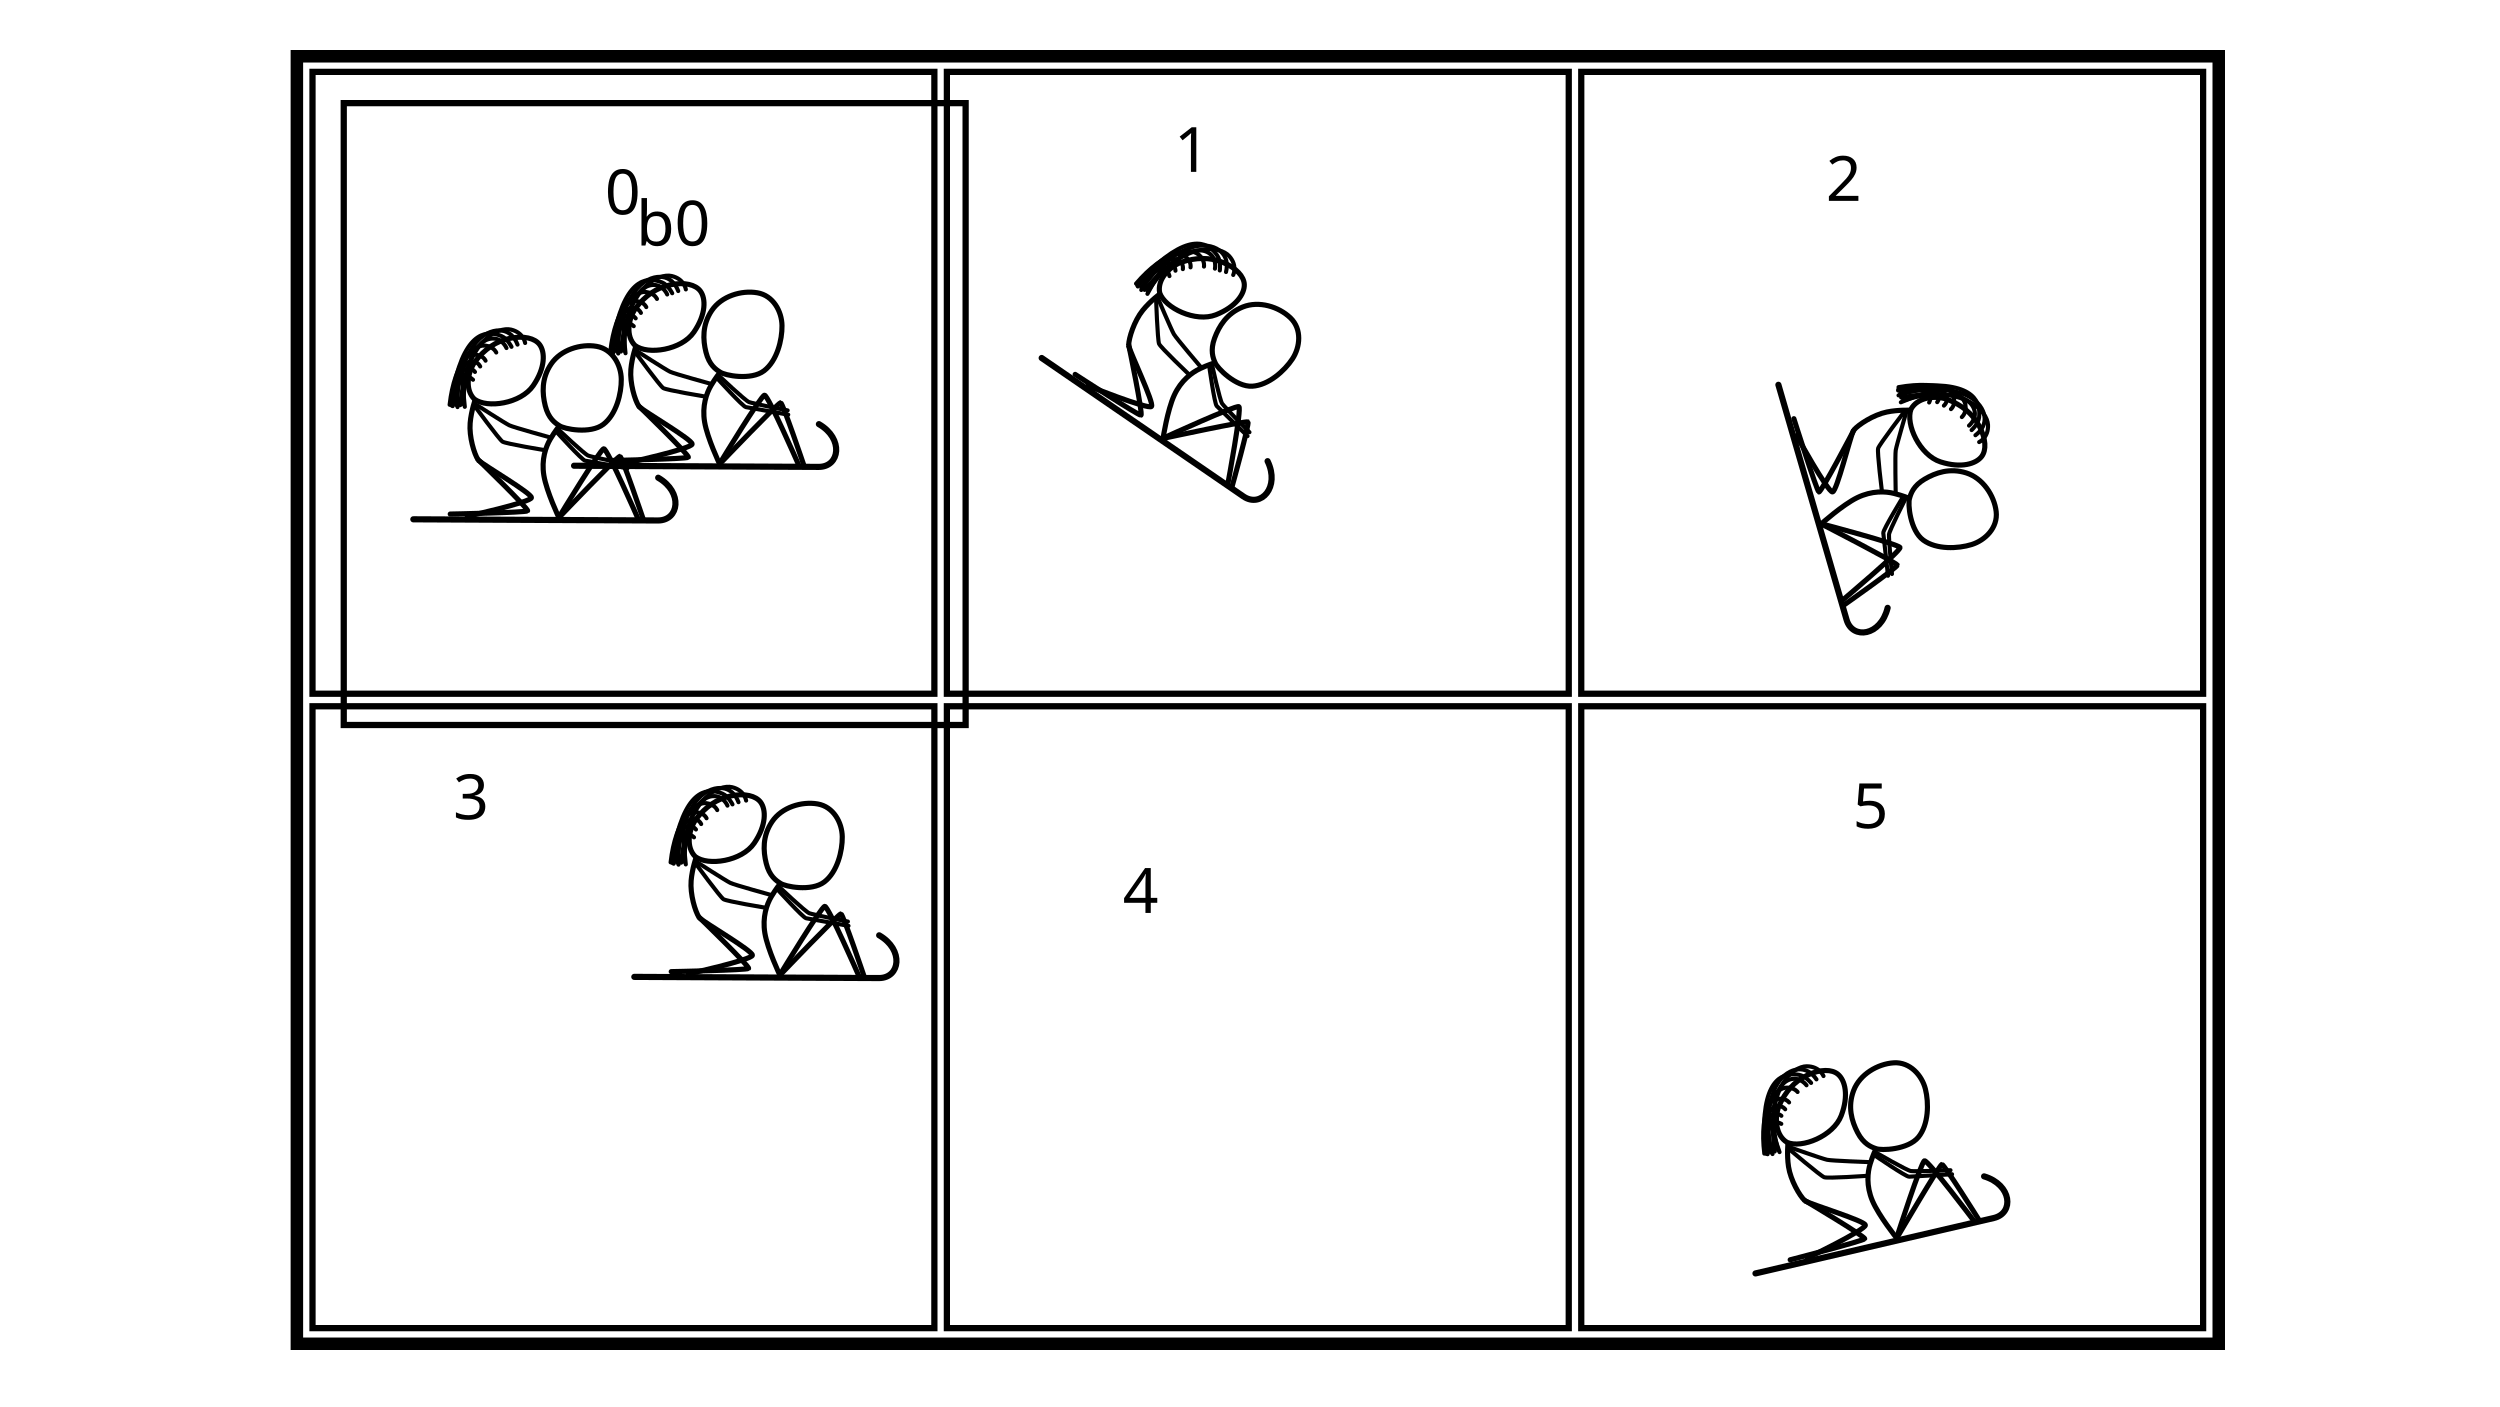
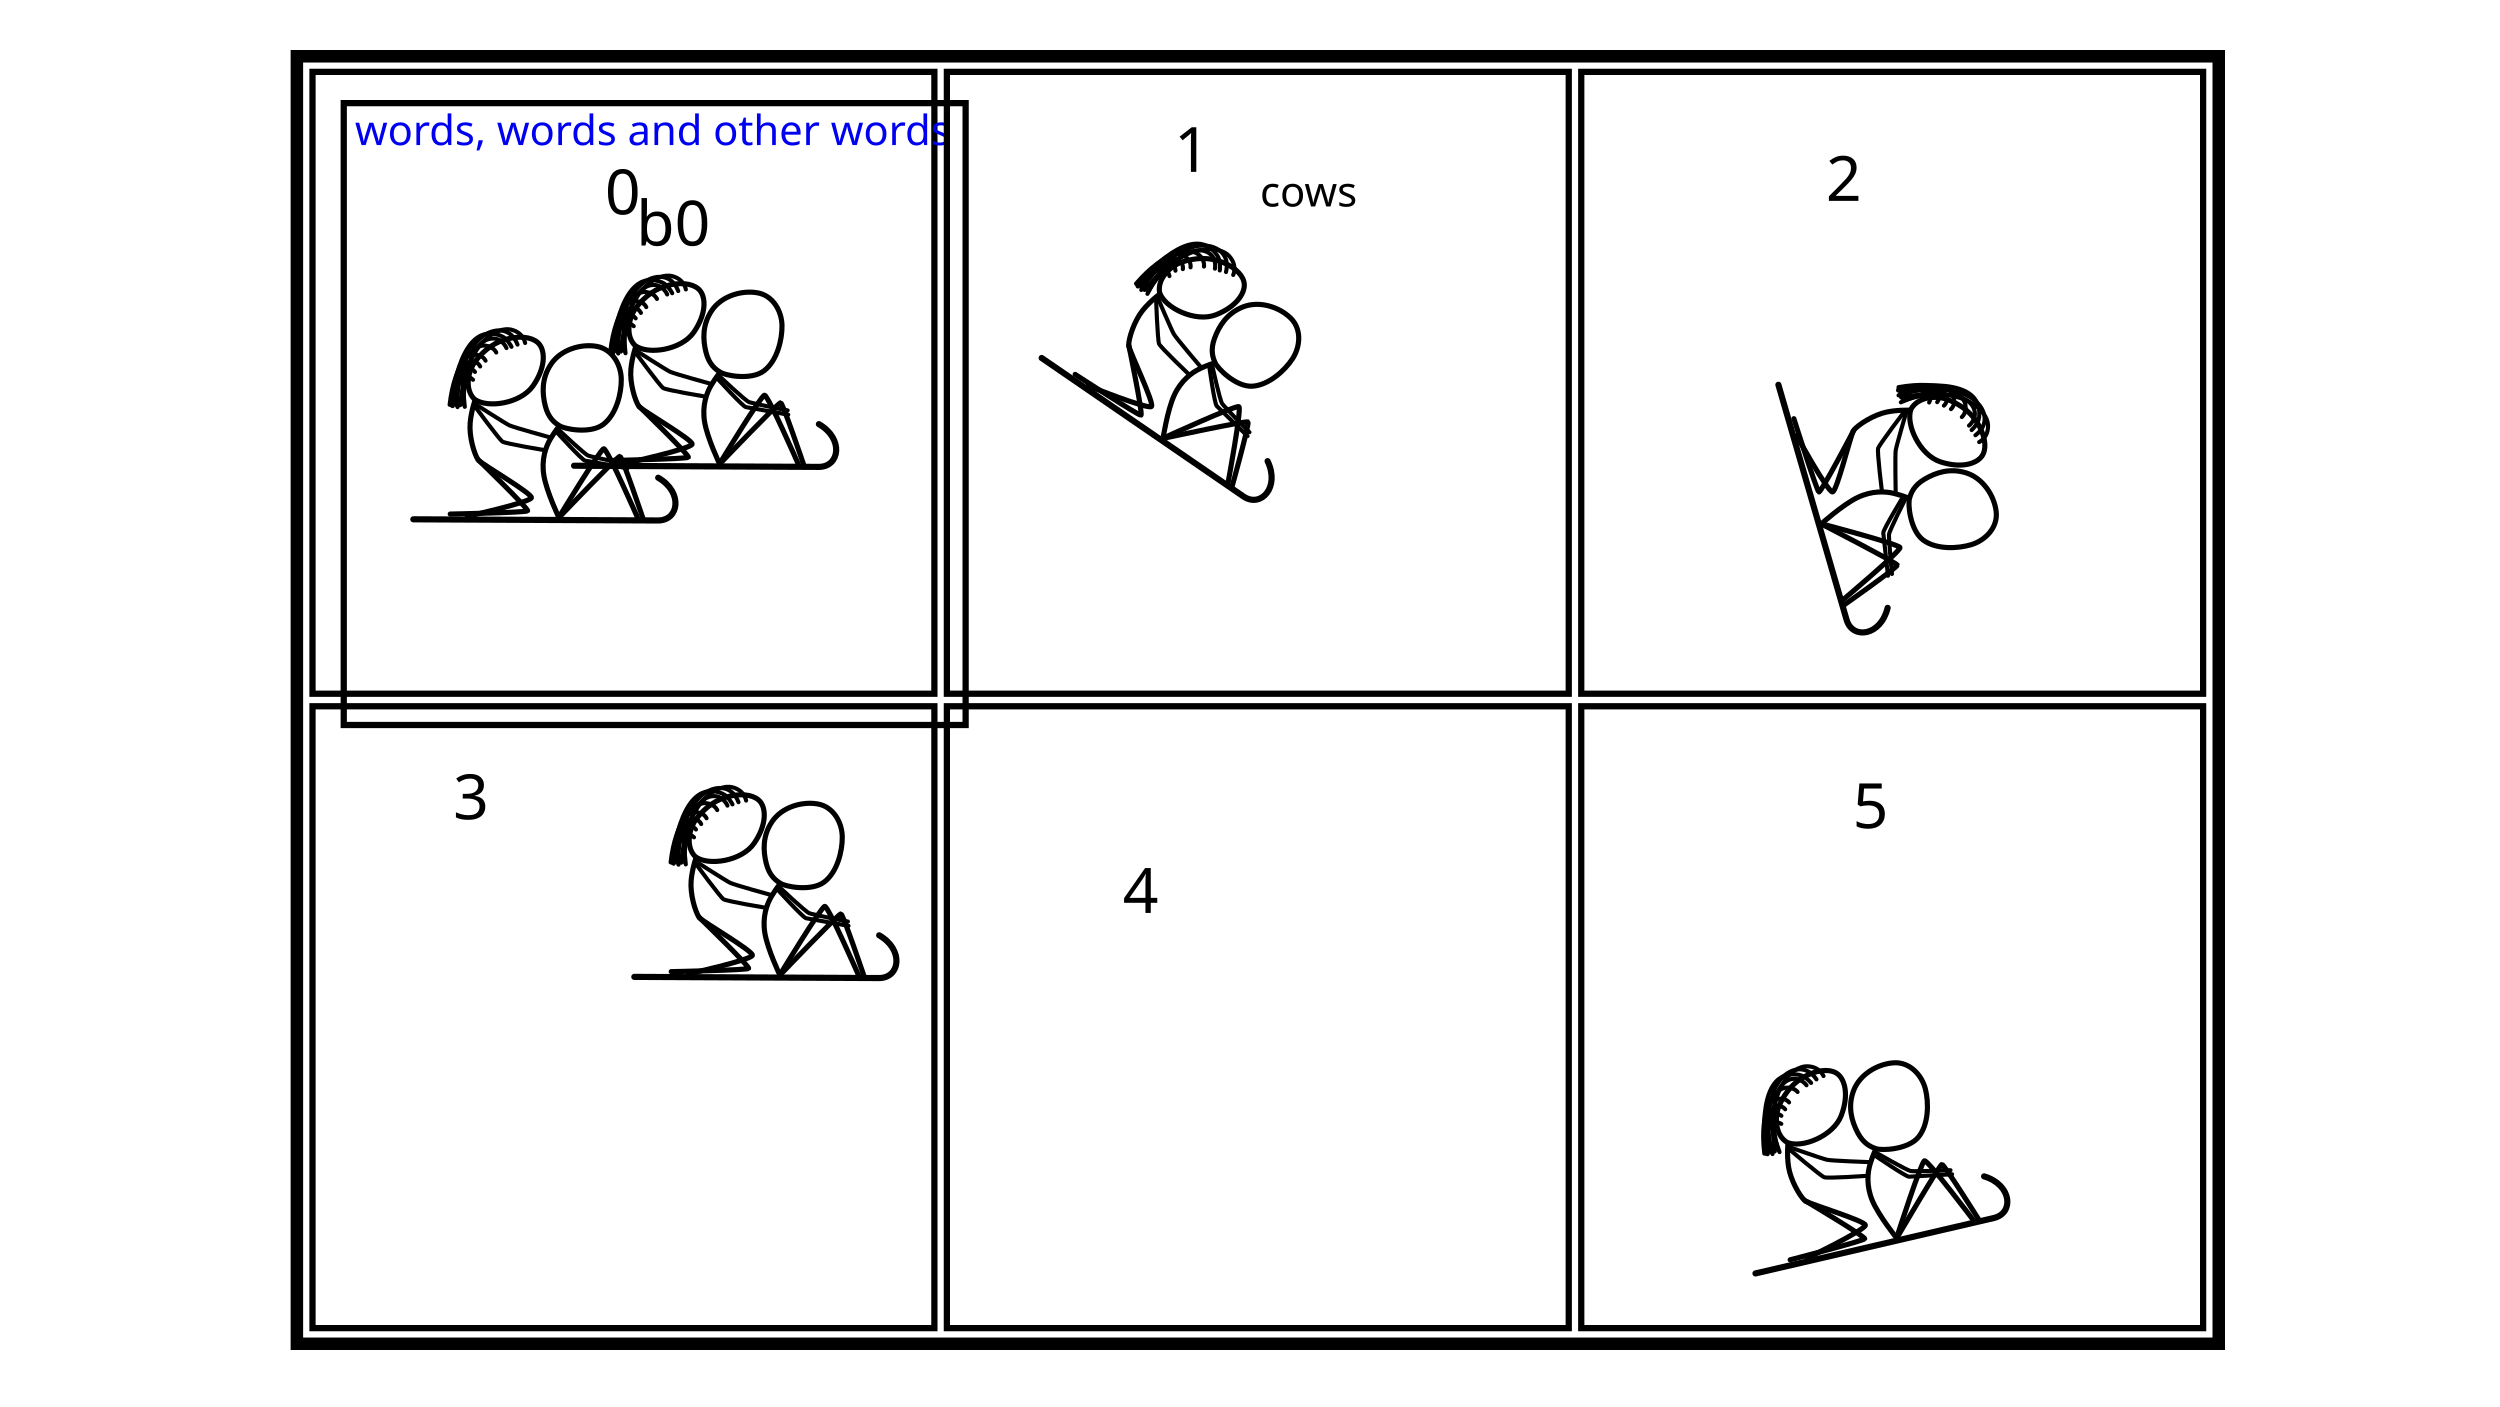
<svg xmlns="http://www.w3.org/2000/svg" version="1.1" viewBox="0 0 1600 900">
  <g transform="translate(0 -152.36)">
    <rect id="Outline" x="190" y="188.36" width="1230" height="824" fill="none" stroke="#000" stroke-linecap="round" stroke-miterlimit="10" stroke-width="8" />
-     <g id="0a">
+     <g id="0Panel">
      <rect x="200" y="198.36" width="398" height="398" fill="none" stroke="#000" stroke-linecap="round" stroke-miterlimit="10" stroke-width="4" />
      <g transform="matrix(.33191 0 0 .33191 215.6 247.62)">
        <g transform="matrix(1.9837 0 0 1.9837 165.26 308.68)" fill="none" stroke="#000">
          <g stroke-linecap="round">
            <path d="m-8.98 204.49s221.84 1.141 237.87 1.141c20.446 0 24.589-27.395 0.134-41.56" stroke-width="6" />
            <path d="m214.31 203.83s-20.406-60.439-22.49-60.571c-2.167-0.137-57.374 57.616-57.374 57.616" stroke-width="5" />
            <path d="m132.51 202.86s-11.939-25.116-14.585-40.802 1.89-28.159 6.237-35.53c4.347-7.37 8.646-12.65 8.646-12.65m-13.56-19.667c-3.024-12.095-3.78-26.647 5.67-40.632 9.449-13.985 28.726-19.844 44.223-17.198 15.497 2.646 23.812 18.143 24.001 31.939 0.189 13.796-4.786 34.182-17.387 43.845-12.701 9.74-38.334 4.545-42.806 1.323-4.158-2.551-10.678-7.182-13.702-19.277z" stroke-width="5" />
            <path d="m129.83 119.16s25.135 27.781 28.159 28.348c3.024 0.567 41.199 7.37 41.199 7.37" stroke-width="4" />
            <path d="m131.91 117.08s25.324 24.001 29.104 25.513c3.78 1.512 37.609 8.127 37.609 8.127" stroke-width="4" />
            <path d="m26.892 199.39s73.65-1.424 75.162-3.125c1.512-1.701-47.953-49.585-47.953-49.585" stroke-width="5" />
          </g>
          <path d="m51.499 87.129s-4.273 11.918-5.262 23.852c-1.093 13.187 3.932 29.953 7.729 35.665" stroke-width="5" />
          <path d="m50.271 87.601c-9.084-9.003-6.865-25.542 0.778-36.489 9.146-11.826 19.946-19.59 33.618-22.475 13.819-2.917 24.547-0.095 29.104 6.048 5.362 7.228 5.701 22.363-6.237 39.876-11.957 17.541-44.79 22.49-57.263 13.04z" stroke-width="5" />
          <g stroke-linecap="round">
            <g stroke-width="4">
              <path d="m50.082 93.649s24.379 33.262 27.592 35.341c3.213 2.079 41.01 8.316 41.01 8.316" />
              <path d="m50.932 92.326s29.01 18.71 33.356 20.789 39.378 11.685 39.378 11.685" />
              <path d="m49.024 68.841c-3.295-2.782-7.173-5.686-13.083 2.053-5.964 7.811-6.668 23.566-6.668 23.566" />
              <path d="m50.918 61.24s-3.947-5.858-10.641-1.941c-7.366 4.311-9.912 15.702-12.091 34.539" />
              <path d="m92.278 34.677c-2.86-7.617-8.043-12.66-15.383-13.634-11.813-1.567-38.443 6.938-44.378 72.255" />
              <path d="m99.682 33.103s-1.399-10.064-13.693-13.004c-12.294-2.94-43.677 9.71-49.389 73.42" />
              <path d="m81.547 38.022s-3.562-8.701-12.324-9.227c-17.25-1.035-30.291 27.256-29.122 64.226" />
              <path d="m71.594 42.36s-1.67-4.291-7.984-6.215c-14.032-4.276-32.761 15.598-37.327 57.001" />
              <path d="m86.422 36.825s-3.802-7.916-9.754-10.439c-11.998-5.085-34.221-7.714-46.304 48.614" />
              <path d="m61.205 50.31s-2.538-6.123-11.225-5.746c-11.207 0.485-13.352 8.766-8.945 50.591" />
              <path d="m55.993 55.923s-3.036-6.991-11.083-4.078c-12.86 4.655-10.953 43.565-10.953 43.565" />
            </g>
            <path d="m209.02 203.03s-29.459-67.261-32.861-67.072c-3.402 0.189-42.545 64.749-42.545 64.749" stroke-width="5" />
          </g>
          <path d="m53.917 146.86c6.444 5.712 52.056 32.238 51.867 36.584 0.074 4.351-64.689 18.668-64.689 18.668" stroke-width="5" />
        </g>
      </g>
      <text x="387.143" y="289.505" fill="#000000" font-family="sans-serif" font-size="40px" letter-spacing="0px" word-spacing="0px" style="line-height:1.25" xml:space="preserve">
        <tspan x="387.143" y="289.505">0</tspan>
      </text>
-     </g>
-     <g id="0b">
+       <text id="1text" x="227.143" y="245.219" fill="#000000" font-family="sans-serif" font-size="26.667px" letter-spacing="0px" word-spacing="0px" style="line-height:1.25" xml:space="preserve">
+         <tspan x="227.143" y="245.219" fill="#0000f0">words, words and other words</tspan>
+       </text>
+     </g>
+     <g id="1Panel">
      <rect x="606" y="198.36" width="398" height="398" fill="none" stroke="#000" stroke-linecap="round" stroke-miterlimit="10" stroke-width="4" />
      <g transform="matrix(.27457 .18648 -.18648 .27457 759.4 157.85)">
        <g transform="matrix(1.9837 0 0 1.9837 165.26 308.68)" fill="none" stroke="#000">
          <g stroke-linecap="round">
            <path d="m-8.98 204.49s221.84 1.141 237.87 1.141c20.446 0 24.589-27.395 0.134-41.56" stroke-width="6" />
            <path d="m214.31 203.83s-20.406-60.439-22.49-60.571c-2.167-0.137-57.374 57.616-57.374 57.616" stroke-width="5" />
            <path d="m132.51 202.86s-11.939-25.116-14.585-40.802 1.89-28.159 6.237-35.53c4.347-7.37 8.646-12.65 8.646-12.65m-13.56-19.667c-3.024-12.095-3.78-26.647 5.67-40.632 9.449-13.985 28.726-19.844 44.223-17.198 15.497 2.646 23.812 18.143 24.001 31.939 0.189 13.796-4.786 34.182-17.387 43.845-12.701 9.74-38.334 4.545-42.806 1.323-4.158-2.551-10.678-7.182-13.702-19.277z" stroke-width="5" />
            <path d="m129.83 119.16s25.135 27.781 28.159 28.348c3.024 0.567 41.199 7.37 41.199 7.37" stroke-width="4" />
            <path d="m131.91 117.08s25.324 24.001 29.104 25.513c3.78 1.512 37.609 8.127 37.609 8.127" stroke-width="4" />
            <path d="m26.892 199.39s73.65-1.424 75.162-3.125c1.512-1.701-47.953-49.585-47.953-49.585" stroke-width="5" />
          </g>
          <path d="m51.499 87.129s-4.273 11.918-5.262 23.852c-1.093 13.187 3.932 29.953 7.729 35.665" stroke-width="5" />
          <path d="m50.271 87.601c-9.084-9.003-6.865-25.542 0.778-36.489 9.146-11.826 19.946-19.59 33.618-22.475 13.819-2.917 24.547-0.095 29.104 6.048 5.362 7.228 5.701 22.363-6.237 39.876-11.957 17.541-44.79 22.49-57.263 13.04z" stroke-width="5" />
          <g stroke-linecap="round">
            <g stroke-width="4">
              <path d="m50.082 93.649s24.379 33.262 27.592 35.341c3.213 2.079 41.01 8.316 41.01 8.316" />
              <path d="m50.932 92.326s29.01 18.71 33.356 20.789 39.378 11.685 39.378 11.685" />
              <path d="m49.024 68.841c-3.295-2.782-7.173-5.686-13.083 2.053-5.964 7.811-6.668 23.566-6.668 23.566" />
              <path d="m50.918 61.24s-3.947-5.858-10.641-1.941c-7.366 4.311-9.912 15.702-12.091 34.539" />
              <path d="m92.278 34.677c-2.86-7.617-8.043-12.66-15.383-13.634-11.813-1.567-38.443 6.938-44.378 72.255" />
              <path d="m99.682 33.103s-1.399-10.064-13.693-13.004c-12.294-2.94-43.677 9.71-49.389 73.42" />
              <path d="m81.547 38.022s-3.562-8.701-12.324-9.227c-17.25-1.035-30.291 27.256-29.122 64.226" />
              <path d="m71.594 42.36s-1.67-4.291-7.984-6.215c-14.032-4.276-32.761 15.598-37.327 57.001" />
              <path d="m86.422 36.825s-3.802-7.916-9.754-10.439c-11.998-5.085-34.221-7.714-46.304 48.614" />
              <path d="m61.205 50.31s-2.538-6.123-11.225-5.746c-11.207 0.485-13.352 8.766-8.945 50.591" />
              <path d="m55.993 55.923s-3.036-6.991-11.083-4.078c-12.86 4.655-10.953 43.565-10.953 43.565" />
            </g>
            <path d="m209.02 203.03s-29.459-67.261-32.861-67.072c-3.402 0.189-42.545 64.749-42.545 64.749" stroke-width="5" />
          </g>
          <path d="m53.917 146.86c6.444 5.712 52.056 32.238 51.867 36.584 0.074 4.351-64.689 18.668-64.689 18.668" stroke-width="5" />
        </g>
      </g>
-       <text x="751.429" y="262.362" fill="#000000" font-family="sans-serif" font-size="40px" letter-spacing="0px" word-spacing="0px" style="line-height:1.25" xml:space="preserve">
+       <text id="2text" x="751.429" y="262.362" fill="#000000" font-family="sans-serif" font-size="40px" letter-spacing="0px" word-spacing="0px" style="line-height:1.25" xml:space="preserve">
        <tspan x="751.429" y="262.362">1</tspan>
      </text>
-     </g>
-     <g id="0c">
+       <text id="3text" x="806.429" y="284.505" fill="#000000" font-family="sans-serif" font-size="26.667px" letter-spacing="0px" word-spacing="0px" style="line-height:1.25" xml:space="preserve">
+         <tspan x="806.429" y="284.505">cows</tspan>
+       </text>
+     </g>
+     <g id="2Panel">
      <rect x="1012" y="198.36" width="398" height="398" fill="none" stroke="#000" stroke-linecap="round" stroke-miterlimit="10" stroke-width="4" />
      <g transform="matrix(.094015 .31832 -.31832 .094015 1351.7 284.54)">
        <g transform="matrix(1.9837 0 0 1.9837 165.26 308.68)" fill="none" stroke="#000">
          <g stroke-linecap="round">
            <path d="m-8.98 204.49s221.84 1.141 237.87 1.141c20.446 0 24.589-27.395 0.134-41.56" stroke-width="6" />
            <path d="m214.31 203.83s-20.406-60.439-22.49-60.571c-2.167-0.137-57.374 57.616-57.374 57.616" stroke-width="5" />
            <path d="m132.51 202.86s-11.939-25.116-14.585-40.802 1.89-28.159 6.237-35.53c4.347-7.37 8.646-12.65 8.646-12.65m-13.56-19.667c-3.024-12.095-3.78-26.647 5.67-40.632 9.449-13.985 28.726-19.844 44.223-17.198 15.497 2.646 23.812 18.143 24.001 31.939 0.189 13.796-4.786 34.182-17.387 43.845-12.701 9.74-38.334 4.545-42.806 1.323-4.158-2.551-10.678-7.182-13.702-19.277z" stroke-width="5" />
            <path d="m129.83 119.16s25.135 27.781 28.159 28.348c3.024 0.567 41.199 7.37 41.199 7.37" stroke-width="4" />
            <path d="m131.91 117.08s25.324 24.001 29.104 25.513c3.78 1.512 37.609 8.127 37.609 8.127" stroke-width="4" />
            <path d="m26.892 199.39s73.65-1.424 75.162-3.125c1.512-1.701-47.953-49.585-47.953-49.585" stroke-width="5" />
          </g>
          <path d="m51.499 87.129s-4.273 11.918-5.262 23.852c-1.093 13.187 3.932 29.953 7.729 35.665" stroke-width="5" />
          <path d="m50.271 87.601c-9.084-9.003-6.865-25.542 0.778-36.489 9.146-11.826 19.946-19.59 33.618-22.475 13.819-2.917 24.547-0.095 29.104 6.048 5.362 7.228 5.701 22.363-6.237 39.876-11.957 17.541-44.79 22.49-57.263 13.04z" stroke-width="5" />
          <g stroke-linecap="round">
            <g stroke-width="4">
              <path d="m50.082 93.649s24.379 33.262 27.592 35.341c3.213 2.079 41.01 8.316 41.01 8.316" />
              <path d="m50.932 92.326s29.01 18.71 33.356 20.789 39.378 11.685 39.378 11.685" />
              <path d="m49.024 68.841c-3.295-2.782-7.173-5.686-13.083 2.053-5.964 7.811-6.668 23.566-6.668 23.566" />
              <path d="m50.918 61.24s-3.947-5.858-10.641-1.941c-7.366 4.311-9.912 15.702-12.091 34.539" />
              <path d="m92.278 34.677c-2.86-7.617-8.043-12.66-15.383-13.634-11.813-1.567-38.443 6.938-44.378 72.255" />
              <path d="m99.682 33.103s-1.399-10.064-13.693-13.004c-12.294-2.94-43.677 9.71-49.389 73.42" />
              <path d="m81.547 38.022s-3.562-8.701-12.324-9.227c-17.25-1.035-30.291 27.256-29.122 64.226" />
              <path d="m71.594 42.36s-1.67-4.291-7.984-6.215c-14.032-4.276-32.761 15.598-37.327 57.001" />
              <path d="m86.422 36.825s-3.802-7.916-9.754-10.439c-11.998-5.085-34.221-7.714-46.304 48.614" />
              <path d="m61.205 50.31s-2.538-6.123-11.225-5.746c-11.207 0.485-13.352 8.766-8.945 50.591" />
              <path d="m55.993 55.923s-3.036-6.991-11.083-4.078c-12.86 4.655-10.953 43.565-10.953 43.565" />
            </g>
            <path d="m209.02 203.03s-29.459-67.261-32.861-67.072c-3.402 0.189-42.545 64.749-42.545 64.749" stroke-width="5" />
          </g>
          <path d="m53.917 146.86c6.444 5.712 52.056 32.238 51.867 36.584 0.074 4.351-64.689 18.668-64.689 18.668" stroke-width="5" />
        </g>
      </g>
-       <text x="1168.571" y="280.933" fill="#000000" font-family="sans-serif" font-size="40px" letter-spacing="0px" word-spacing="0px" style="line-height:1.25" xml:space="preserve">
+       <text id="4text" x="1168.571" y="280.933" fill="#000000" font-family="sans-serif" font-size="40px" letter-spacing="0px" word-spacing="0px" style="line-height:1.25" xml:space="preserve">
        <tspan x="1168.571" y="280.933">2</tspan>
      </text>
    </g>
-     <g id="0d">
+     <g id="3Panel">
      <rect x="200" y="604.36" width="398" height="398" fill="none" stroke="#000" stroke-linecap="round" stroke-miterlimit="10" stroke-width="4" />
      <g transform="matrix(.33191 0 0 .33191 357.03 540.47)">
        <g transform="matrix(1.9837 0 0 1.9837 165.26 308.68)" fill="none" stroke="#000">
          <g stroke-linecap="round">
            <path d="m-8.98 204.49s221.84 1.141 237.87 1.141c20.446 0 24.589-27.395 0.134-41.56" stroke-width="6" />
            <path d="m214.31 203.83s-20.406-60.439-22.49-60.571c-2.167-0.137-57.374 57.616-57.374 57.616" stroke-width="5" />
            <path d="m132.51 202.86s-11.939-25.116-14.585-40.802 1.89-28.159 6.237-35.53c4.347-7.37 8.646-12.65 8.646-12.65m-13.56-19.667c-3.024-12.095-3.78-26.647 5.67-40.632 9.449-13.985 28.726-19.844 44.223-17.198 15.497 2.646 23.812 18.143 24.001 31.939 0.189 13.796-4.786 34.182-17.387 43.845-12.701 9.74-38.334 4.545-42.806 1.323-4.158-2.551-10.678-7.182-13.702-19.277z" stroke-width="5" />
            <path d="m129.83 119.16s25.135 27.781 28.159 28.348c3.024 0.567 41.199 7.37 41.199 7.37" stroke-width="4" />
            <path d="m131.91 117.08s25.324 24.001 29.104 25.513c3.78 1.512 37.609 8.127 37.609 8.127" stroke-width="4" />
            <path d="m26.892 199.39s73.65-1.424 75.162-3.125c1.512-1.701-47.953-49.585-47.953-49.585" stroke-width="5" />
          </g>
          <path d="m51.499 87.129s-4.273 11.918-5.262 23.852c-1.093 13.187 3.932 29.953 7.729 35.665" stroke-width="5" />
          <path d="m50.271 87.601c-9.084-9.003-6.865-25.542 0.778-36.489 9.146-11.826 19.946-19.59 33.618-22.475 13.819-2.917 24.547-0.095 29.104 6.048 5.362 7.228 5.701 22.363-6.237 39.876-11.957 17.541-44.79 22.49-57.263 13.04z" stroke-width="5" />
          <g stroke-linecap="round">
            <g stroke-width="4">
              <path d="m50.082 93.649s24.379 33.262 27.592 35.341c3.213 2.079 41.01 8.316 41.01 8.316" />
              <path d="m50.932 92.326s29.01 18.71 33.356 20.789 39.378 11.685 39.378 11.685" />
              <path d="m49.024 68.841c-3.295-2.782-7.173-5.686-13.083 2.053-5.964 7.811-6.668 23.566-6.668 23.566" />
              <path d="m50.918 61.24s-3.947-5.858-10.641-1.941c-7.366 4.311-9.912 15.702-12.091 34.539" />
              <path d="m92.278 34.677c-2.86-7.617-8.043-12.66-15.383-13.634-11.813-1.567-38.443 6.938-44.378 72.255" />
              <path d="m99.682 33.103s-1.399-10.064-13.693-13.004c-12.294-2.94-43.677 9.71-49.389 73.42" />
              <path d="m81.547 38.022s-3.562-8.701-12.324-9.227c-17.25-1.035-30.291 27.256-29.122 64.226" />
              <path d="m71.594 42.36s-1.67-4.291-7.984-6.215c-14.032-4.276-32.761 15.598-37.327 57.001" />
              <path d="m86.422 36.825s-3.802-7.916-9.754-10.439c-11.998-5.085-34.221-7.714-46.304 48.614" />
              <path d="m61.205 50.31s-2.538-6.123-11.225-5.746c-11.207 0.485-13.352 8.766-8.945 50.591" />
              <path d="m55.993 55.923s-3.036-6.991-11.083-4.078c-12.86 4.655-10.953 43.565-10.953 43.565" />
            </g>
            <path d="m209.02 203.03s-29.459-67.261-32.861-67.072c-3.402 0.189-42.545 64.749-42.545 64.749" stroke-width="5" />
          </g>
          <path d="m53.917 146.86c6.444 5.712 52.056 32.238 51.867 36.584 0.074 4.351-64.689 18.668-64.689 18.668" stroke-width="5" />
        </g>
      </g>
-       <text x="290" y="676.648" fill="#000000" font-family="sans-serif" font-size="40px" letter-spacing="0px" word-spacing="0px" style="line-height:1.25" xml:space="preserve">
+       <text id="5text" x="290" y="676.648" fill="#000000" font-family="sans-serif" font-size="40px" letter-spacing="0px" word-spacing="0px" style="line-height:1.25" xml:space="preserve">
        <tspan x="290" y="676.648">3</tspan>
      </text>
    </g>
-     <g id="0e">
+     <g id="4Panel">
      <rect x="606" y="604.36" width="398" height="398" fill="none" stroke="#000" stroke-linecap="round" stroke-miterlimit="10" stroke-width="4" />
-       <text x="718.571" y="736.648" fill="#000000" font-family="sans-serif" font-size="40px" letter-spacing="0px" word-spacing="0px" style="line-height:1.25" xml:space="preserve">
+       <text id="6text" x="718.571" y="736.648" fill="#000000" font-family="sans-serif" font-size="40px" letter-spacing="0px" word-spacing="0px" style="line-height:1.25" xml:space="preserve">
        <tspan x="718.571" y="736.648">4</tspan>
      </text>
    </g>
-     <g id="0f">
+     <g id="5Panel">
      <rect x="1012" y="604.36" width="398" height="398" fill="none" stroke="#000" stroke-linecap="round" stroke-miterlimit="10" stroke-width="4" />
      <g transform="matrix(.32292 -.076711 .076711 .32292 1021.1 747.99)">
        <g transform="matrix(1.9837 0 0 1.9837 165.26 308.68)" fill="none" stroke="#000">
          <g stroke-linecap="round">
            <path d="m-8.98 204.49s221.84 1.141 237.87 1.141c20.446 0 24.589-27.395 0.134-41.56" stroke-width="6" />
            <path d="m214.31 203.83s-20.406-60.439-22.49-60.571c-2.167-0.137-57.374 57.616-57.374 57.616" stroke-width="5" />
            <path d="m132.51 202.86s-11.939-25.116-14.585-40.802 1.89-28.159 6.237-35.53c4.347-7.37 8.646-12.65 8.646-12.65m-13.56-19.667c-3.024-12.095-3.78-26.647 5.67-40.632 9.449-13.985 28.726-19.844 44.223-17.198 15.497 2.646 23.812 18.143 24.001 31.939 0.189 13.796-4.786 34.182-17.387 43.845-12.701 9.74-38.334 4.545-42.806 1.323-4.158-2.551-10.678-7.182-13.702-19.277z" stroke-width="5" />
            <path d="m129.83 119.16s25.135 27.781 28.159 28.348c3.024 0.567 41.199 7.37 41.199 7.37" stroke-width="4" />
            <path d="m131.91 117.08s25.324 24.001 29.104 25.513c3.78 1.512 37.609 8.127 37.609 8.127" stroke-width="4" />
            <path d="m26.892 199.39s73.65-1.424 75.162-3.125c1.512-1.701-47.953-49.585-47.953-49.585" stroke-width="5" />
          </g>
          <path d="m51.499 87.129s-4.273 11.918-5.262 23.852c-1.093 13.187 3.932 29.953 7.729 35.665" stroke-width="5" />
          <path d="m50.271 87.601c-9.084-9.003-6.865-25.542 0.778-36.489 9.146-11.826 19.946-19.59 33.618-22.475 13.819-2.917 24.547-0.095 29.104 6.048 5.362 7.228 5.701 22.363-6.237 39.876-11.957 17.541-44.79 22.49-57.263 13.04z" stroke-width="5" />
          <g stroke-linecap="round">
            <g stroke-width="4">
              <path d="m50.082 93.649s24.379 33.262 27.592 35.341c3.213 2.079 41.01 8.316 41.01 8.316" />
              <path d="m50.932 92.326s29.01 18.71 33.356 20.789 39.378 11.685 39.378 11.685" />
              <path d="m49.024 68.841c-3.295-2.782-7.173-5.686-13.083 2.053-5.964 7.811-6.668 23.566-6.668 23.566" />
              <path d="m50.918 61.24s-3.947-5.858-10.641-1.941c-7.366 4.311-9.912 15.702-12.091 34.539" />
              <path d="m92.278 34.677c-2.86-7.617-8.043-12.66-15.383-13.634-11.813-1.567-38.443 6.938-44.378 72.255" />
              <path d="m99.682 33.103s-1.399-10.064-13.693-13.004c-12.294-2.94-43.677 9.71-49.389 73.42" />
              <path d="m81.547 38.022s-3.562-8.701-12.324-9.227c-17.25-1.035-30.291 27.256-29.122 64.226" />
              <path d="m71.594 42.36s-1.67-4.291-7.984-6.215c-14.032-4.276-32.761 15.598-37.327 57.001" />
              <path d="m86.422 36.825s-3.802-7.916-9.754-10.439c-11.998-5.085-34.221-7.714-46.304 48.614" />
              <path d="m61.205 50.31s-2.538-6.123-11.225-5.746c-11.207 0.485-13.352 8.766-8.945 50.591" />
              <path d="m55.993 55.923s-3.036-6.991-11.083-4.078c-12.86 4.655-10.953 43.565-10.953 43.565" />
            </g>
            <path d="m209.02 203.03s-29.459-67.261-32.861-67.072c-3.402 0.189-42.545 64.749-42.545 64.749" stroke-width="5" />
          </g>
          <path d="m53.917 146.86c6.444 5.712 52.056 32.238 51.867 36.584 0.074 4.351-64.689 18.668-64.689 18.668" stroke-width="5" />
        </g>
      </g>
-       <text x="1185.714" y="682.362" fill="#000000" font-family="sans-serif" font-size="40px" letter-spacing="0px" word-spacing="0px" style="line-height:1.25" xml:space="preserve">
+       <text id="7text" x="1185.714" y="682.362" fill="#000000" font-family="sans-serif" font-size="40px" letter-spacing="0px" word-spacing="0px" style="line-height:1.25" xml:space="preserve">
        <tspan x="1185.714" y="682.362">5</tspan>
      </text>
    </g>
-     <g transform="translate(0,-340)">
+     <g id="6Panel" transform="translate(0,-340)">
      <g id="1a" transform="translate(20,360)">
        <rect x="200" y="198.36" width="398" height="398" fill="none" stroke="#000" stroke-linecap="round" stroke-miterlimit="10" stroke-width="4" />
        <g transform="matrix(.33191 0 0 .33191 298.46 193.33)">
          <g transform="matrix(1.9837 0 0 1.9837 165.26 308.68)" fill="none" stroke="#000">
            <g stroke-linecap="round">
              <path d="m-8.98 204.49s221.84 1.141 237.87 1.141c20.446 0 24.589-27.395 0.134-41.56" stroke-width="6" />
              <path d="m214.31 203.83s-20.406-60.439-22.49-60.571c-2.167-0.137-57.374 57.616-57.374 57.616" stroke-width="5" />
              <path d="m132.51 202.86s-11.939-25.116-14.585-40.802 1.89-28.159 6.237-35.53c4.347-7.37 8.646-12.65 8.646-12.65m-13.56-19.667c-3.024-12.095-3.78-26.647 5.67-40.632 9.449-13.985 28.726-19.844 44.223-17.198 15.497 2.646 23.812 18.143 24.001 31.939 0.189 13.796-4.786 34.182-17.387 43.845-12.701 9.74-38.334 4.545-42.806 1.323-4.158-2.551-10.678-7.182-13.702-19.277z" stroke-width="5" />
              <path d="m129.83 119.16s25.135 27.781 28.159 28.348c3.024 0.567 41.199 7.37 41.199 7.37" stroke-width="4" />
              <path d="m131.91 117.08s25.324 24.001 29.104 25.513c3.78 1.512 37.609 8.127 37.609 8.127" stroke-width="4" />
              <path d="m26.892 199.39s73.65-1.424 75.162-3.125c1.512-1.701-47.953-49.585-47.953-49.585" stroke-width="5" />
            </g>
            <path d="m51.499 87.129s-4.273 11.918-5.262 23.852c-1.093 13.187 3.932 29.953 7.729 35.665" stroke-width="5" />
            <path d="m50.271 87.601c-9.084-9.003-6.865-25.542 0.778-36.489 9.146-11.826 19.946-19.59 33.618-22.475 13.819-2.917 24.547-0.095 29.104 6.048 5.362 7.228 5.701 22.363-6.237 39.876-11.957 17.541-44.79 22.49-57.263 13.04z" stroke-width="5" />
            <g stroke-linecap="round">
              <g stroke-width="4">
                <path d="m50.082 93.649s24.379 33.262 27.592 35.341c3.213 2.079 41.01 8.316 41.01 8.316" />
                <path d="m50.932 92.326s29.01 18.71 33.356 20.789 39.378 11.685 39.378 11.685" />
                <path d="m49.024 68.841c-3.295-2.782-7.173-5.686-13.083 2.053-5.964 7.811-6.668 23.566-6.668 23.566" />
                <path d="m50.918 61.24s-3.947-5.858-10.641-1.941c-7.366 4.311-9.912 15.702-12.091 34.539" />
                <path d="m92.278 34.677c-2.86-7.617-8.043-12.66-15.383-13.634-11.813-1.567-38.443 6.938-44.378 72.255" />
                <path d="m99.682 33.103s-1.399-10.064-13.693-13.004c-12.294-2.94-43.677 9.71-49.389 73.42" />
                <path d="m81.547 38.022s-3.562-8.701-12.324-9.227c-17.25-1.035-30.291 27.256-29.122 64.226" />
                <path d="m71.594 42.36s-1.67-4.291-7.984-6.215c-14.032-4.276-32.761 15.598-37.327 57.001" />
                <path d="m86.422 36.825s-3.802-7.916-9.754-10.439c-11.998-5.085-34.221-7.714-46.304 48.614" />
                <path d="m61.205 50.31s-2.538-6.123-11.225-5.746c-11.207 0.485-13.352 8.766-8.945 50.591" />
                <path d="m55.993 55.923s-3.036-6.991-11.083-4.078c-12.86 4.655-10.953 43.565-10.953 43.565" />
              </g>
              <path d="m209.02 203.03s-29.459-67.261-32.861-67.072c-3.402 0.189-42.545 64.749-42.545 64.749" stroke-width="5" />
            </g>
            <path d="m53.917 146.86c6.444 5.712 52.056 32.238 51.867 36.584 0.074 4.351-64.689 18.668-64.689 18.668" stroke-width="5" />
          </g>
        </g>
-         <text x="387.143" y="289.505" fill="#000000" font-family="sans-serif" font-size="40px" letter-spacing="0px" word-spacing="0px" style="line-height:1.25" xml:space="preserve">
+         <text id="8text" x="387.143" y="289.505" fill="#000000" font-family="sans-serif" font-size="40px" letter-spacing="0px" word-spacing="0px" style="line-height:1.25" xml:space="preserve">
          <tspan x="387.143" y="289.505">b0</tspan>
        </text>
      </g>
    </g>
  </g>
</svg>
